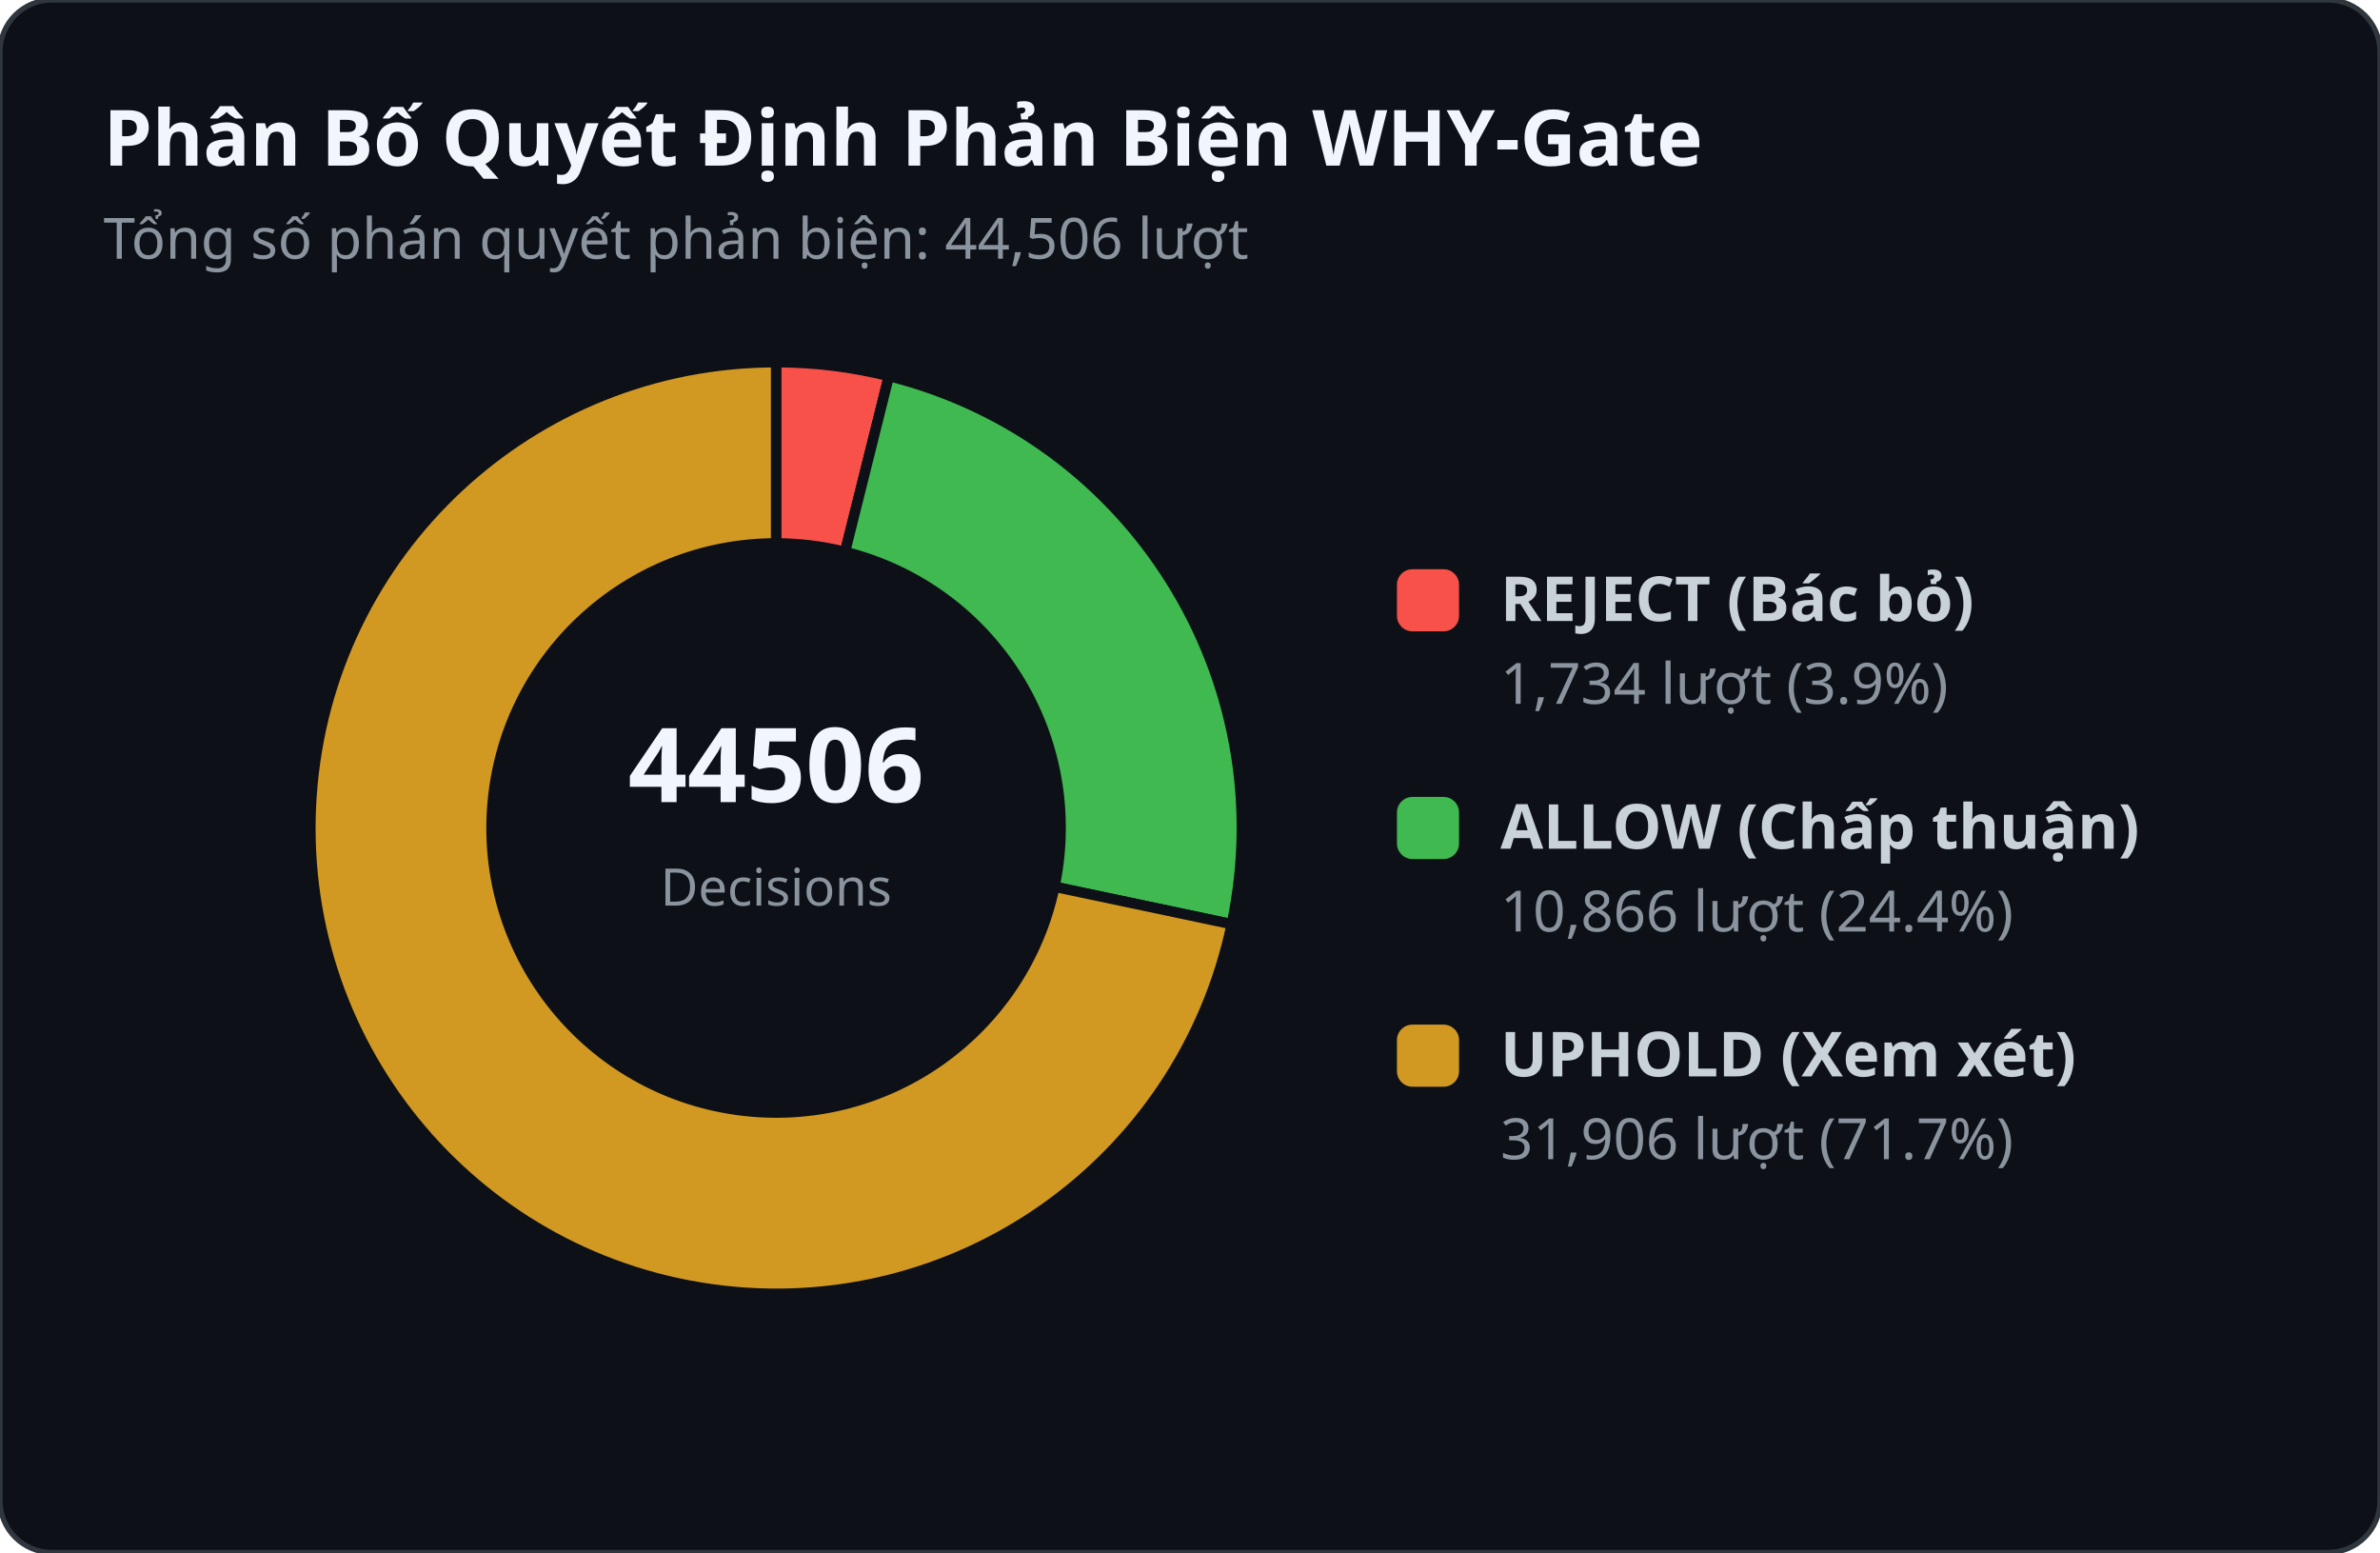
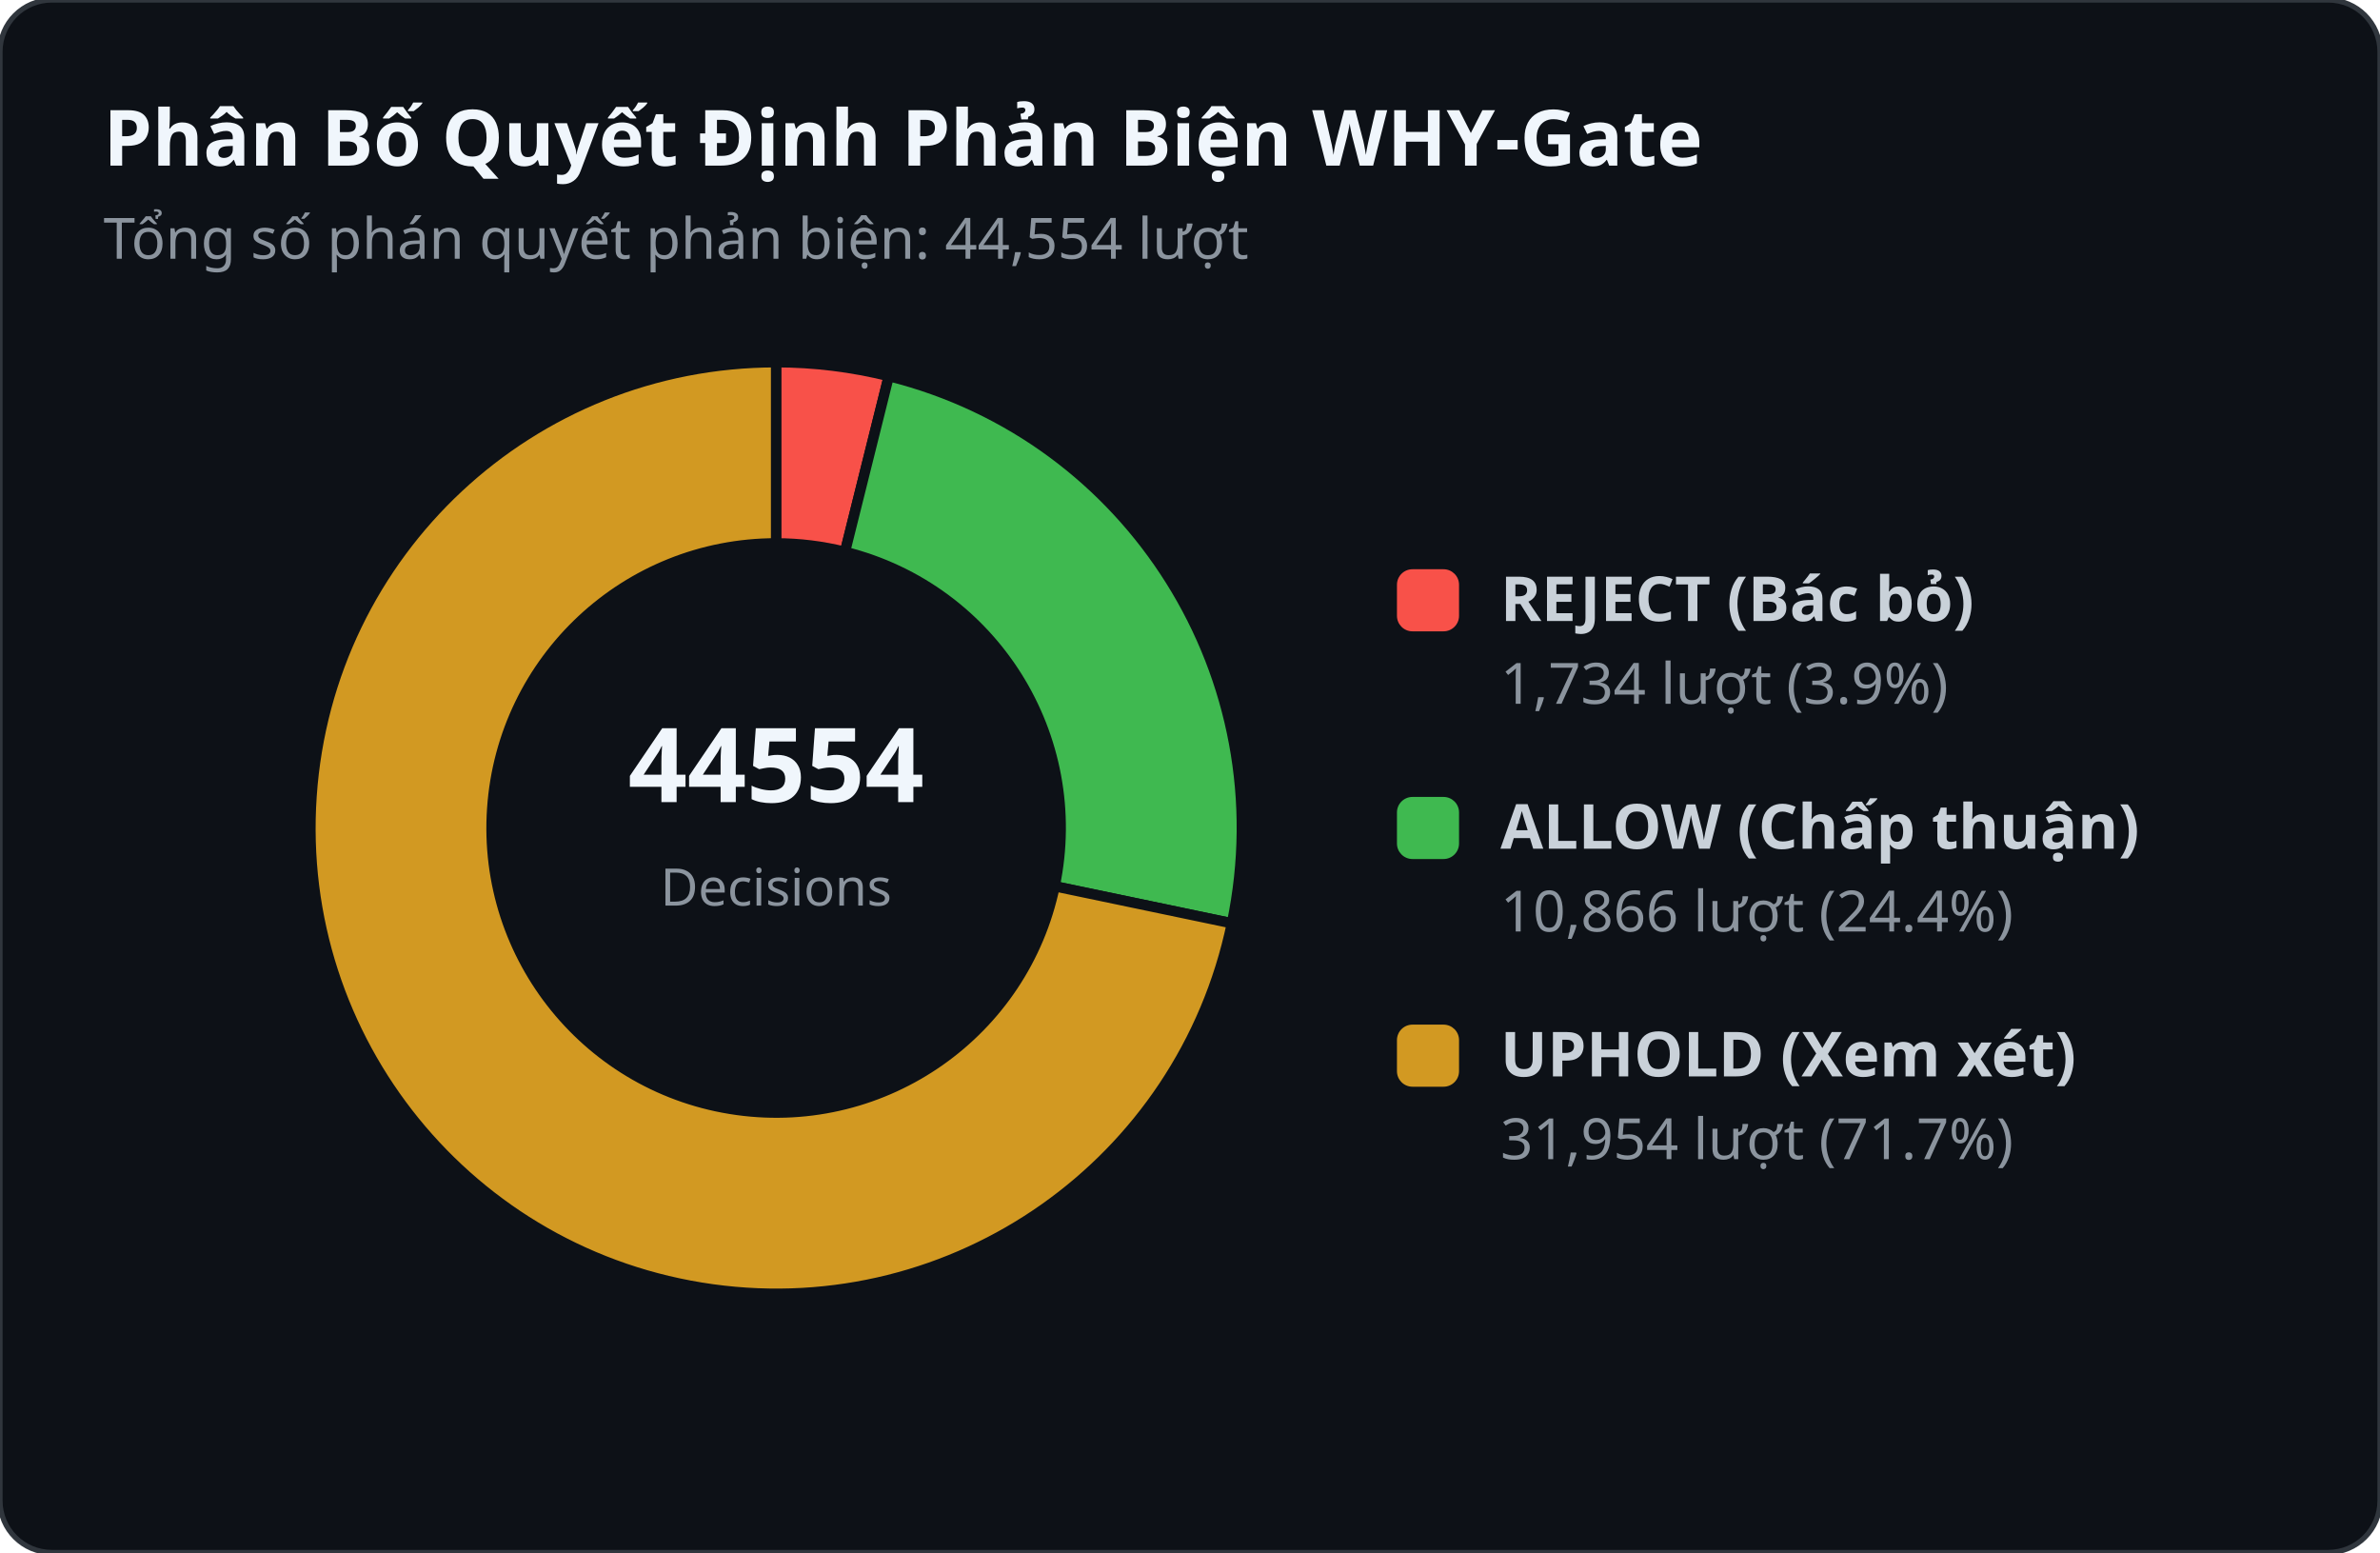
<svg xmlns="http://www.w3.org/2000/svg" width="460" height="300" viewBox="0 0 460 300">
  <rect width="460" height="300" rx="10" fill="#0d1117" stroke="#30363d" stroke-width="1" />
  <text x="20" y="32" font-family="sans-serif" font-size="15" font-weight="600" fill="#f0f6fc">Phân Bố Quyết Định Phản Biện WHY-Gate</text>
-   <text x="20" y="50" font-family="sans-serif" font-size="11" fill="#8b949e">Tổng số phán quyết phản biện: 44,506 lượt</text>
+   <text x="20" y="50" font-family="sans-serif" font-size="11" fill="#8b949e">Tổng số phán quyết phản biện: 44,554 lượt</text>
  <circle cx="150" cy="160" r="90" fill="none" stroke="#30363d" stroke-width="1" />
-   <path d="M 150.00 70.00 A 90 90 0 0 1 171.81 72.68 L 163.33 106.64 A 55 55 0 0 0 150.00 105.00 Z" fill="#f85149" stroke="#0d1117" stroke-width="2" />
-   <path d="M 171.81 72.68 A 90 90 0 0 1 238.06 178.59 L 203.81 171.36 A 55 55 0 0 0 163.33 106.64 Z" fill="#3fb950" stroke="#0d1117" stroke-width="2" />
-   <path d="M 238.06 178.59 A 90 90 0 1 1 150.00 70.00 L 150.00 105.00 A 55 55 0 1 0 203.81 171.36 Z" fill="#d29922" stroke="#0d1117" stroke-width="2" />
-   <text x="150" y="155" text-anchor="middle" font-family="sans-serif" font-size="20" font-weight="700" fill="#f0f6fc">44506</text>
+   <path d="M 150.00 70.00 A 90 90 0 0 1 171.79 72.68 L 163.32 106.64 A 55 55 0 0 0 150.00 105.00 Z" fill="#f85149" stroke="#0d1117" stroke-width="2" />
+   <path d="M 171.79 72.68 A 90 90 0 0 1 238.10 178.42 L 203.84 171.26 A 55 55 0 0 0 163.32 106.64 Z" fill="#3fb950" stroke="#0d1117" stroke-width="2" />
+   <path d="M 238.10 178.42 A 90 90 0 1 1 150.00 70.00 L 150.00 105.00 A 55 55 0 1 0 203.84 171.26 Z" fill="#d29922" stroke="#0d1117" stroke-width="2" />
+   <text x="150" y="155" text-anchor="middle" font-family="sans-serif" font-size="20" font-weight="700" fill="#f0f6fc">44554</text>
  <text x="150" y="175" text-anchor="middle" font-family="sans-serif" font-size="10" fill="#8b949e">Decisions</text>
  <rect x="270" y="110" width="12" height="12" rx="3" fill="#f85149" />
  <text x="290" y="120" font-family="sans-serif" font-size="12" font-weight="600" fill="#c9d1d9">REJECT (Bác bỏ)</text>
  <text x="290" y="136" font-family="sans-serif" font-size="11" fill="#8b949e">1,734 lượt (3.9%)</text>
  <rect x="270" y="154" width="12" height="12" rx="3" fill="#3fb950" />
  <text x="290" y="164" font-family="sans-serif" font-size="12" font-weight="600" fill="#c9d1d9">ALLOW (Chấp thuận)</text>
  <text x="290" y="180" font-family="sans-serif" font-size="11" fill="#8b949e">10,866 lượt (24.4%)</text>
  <rect x="270" y="198" width="12" height="12" rx="3" fill="#d29922" />
  <text x="290" y="208" font-family="sans-serif" font-size="12" font-weight="600" fill="#c9d1d9">UPHOLD (Xem xét)</text>
-   <text x="290" y="224" font-family="sans-serif" font-size="11" fill="#8b949e">31,906 lượt (71.7%)</text>
+   <text x="290" y="224" font-family="sans-serif" font-size="11" fill="#8b949e">31,954 lượt (71.7%)</text>
</svg>
